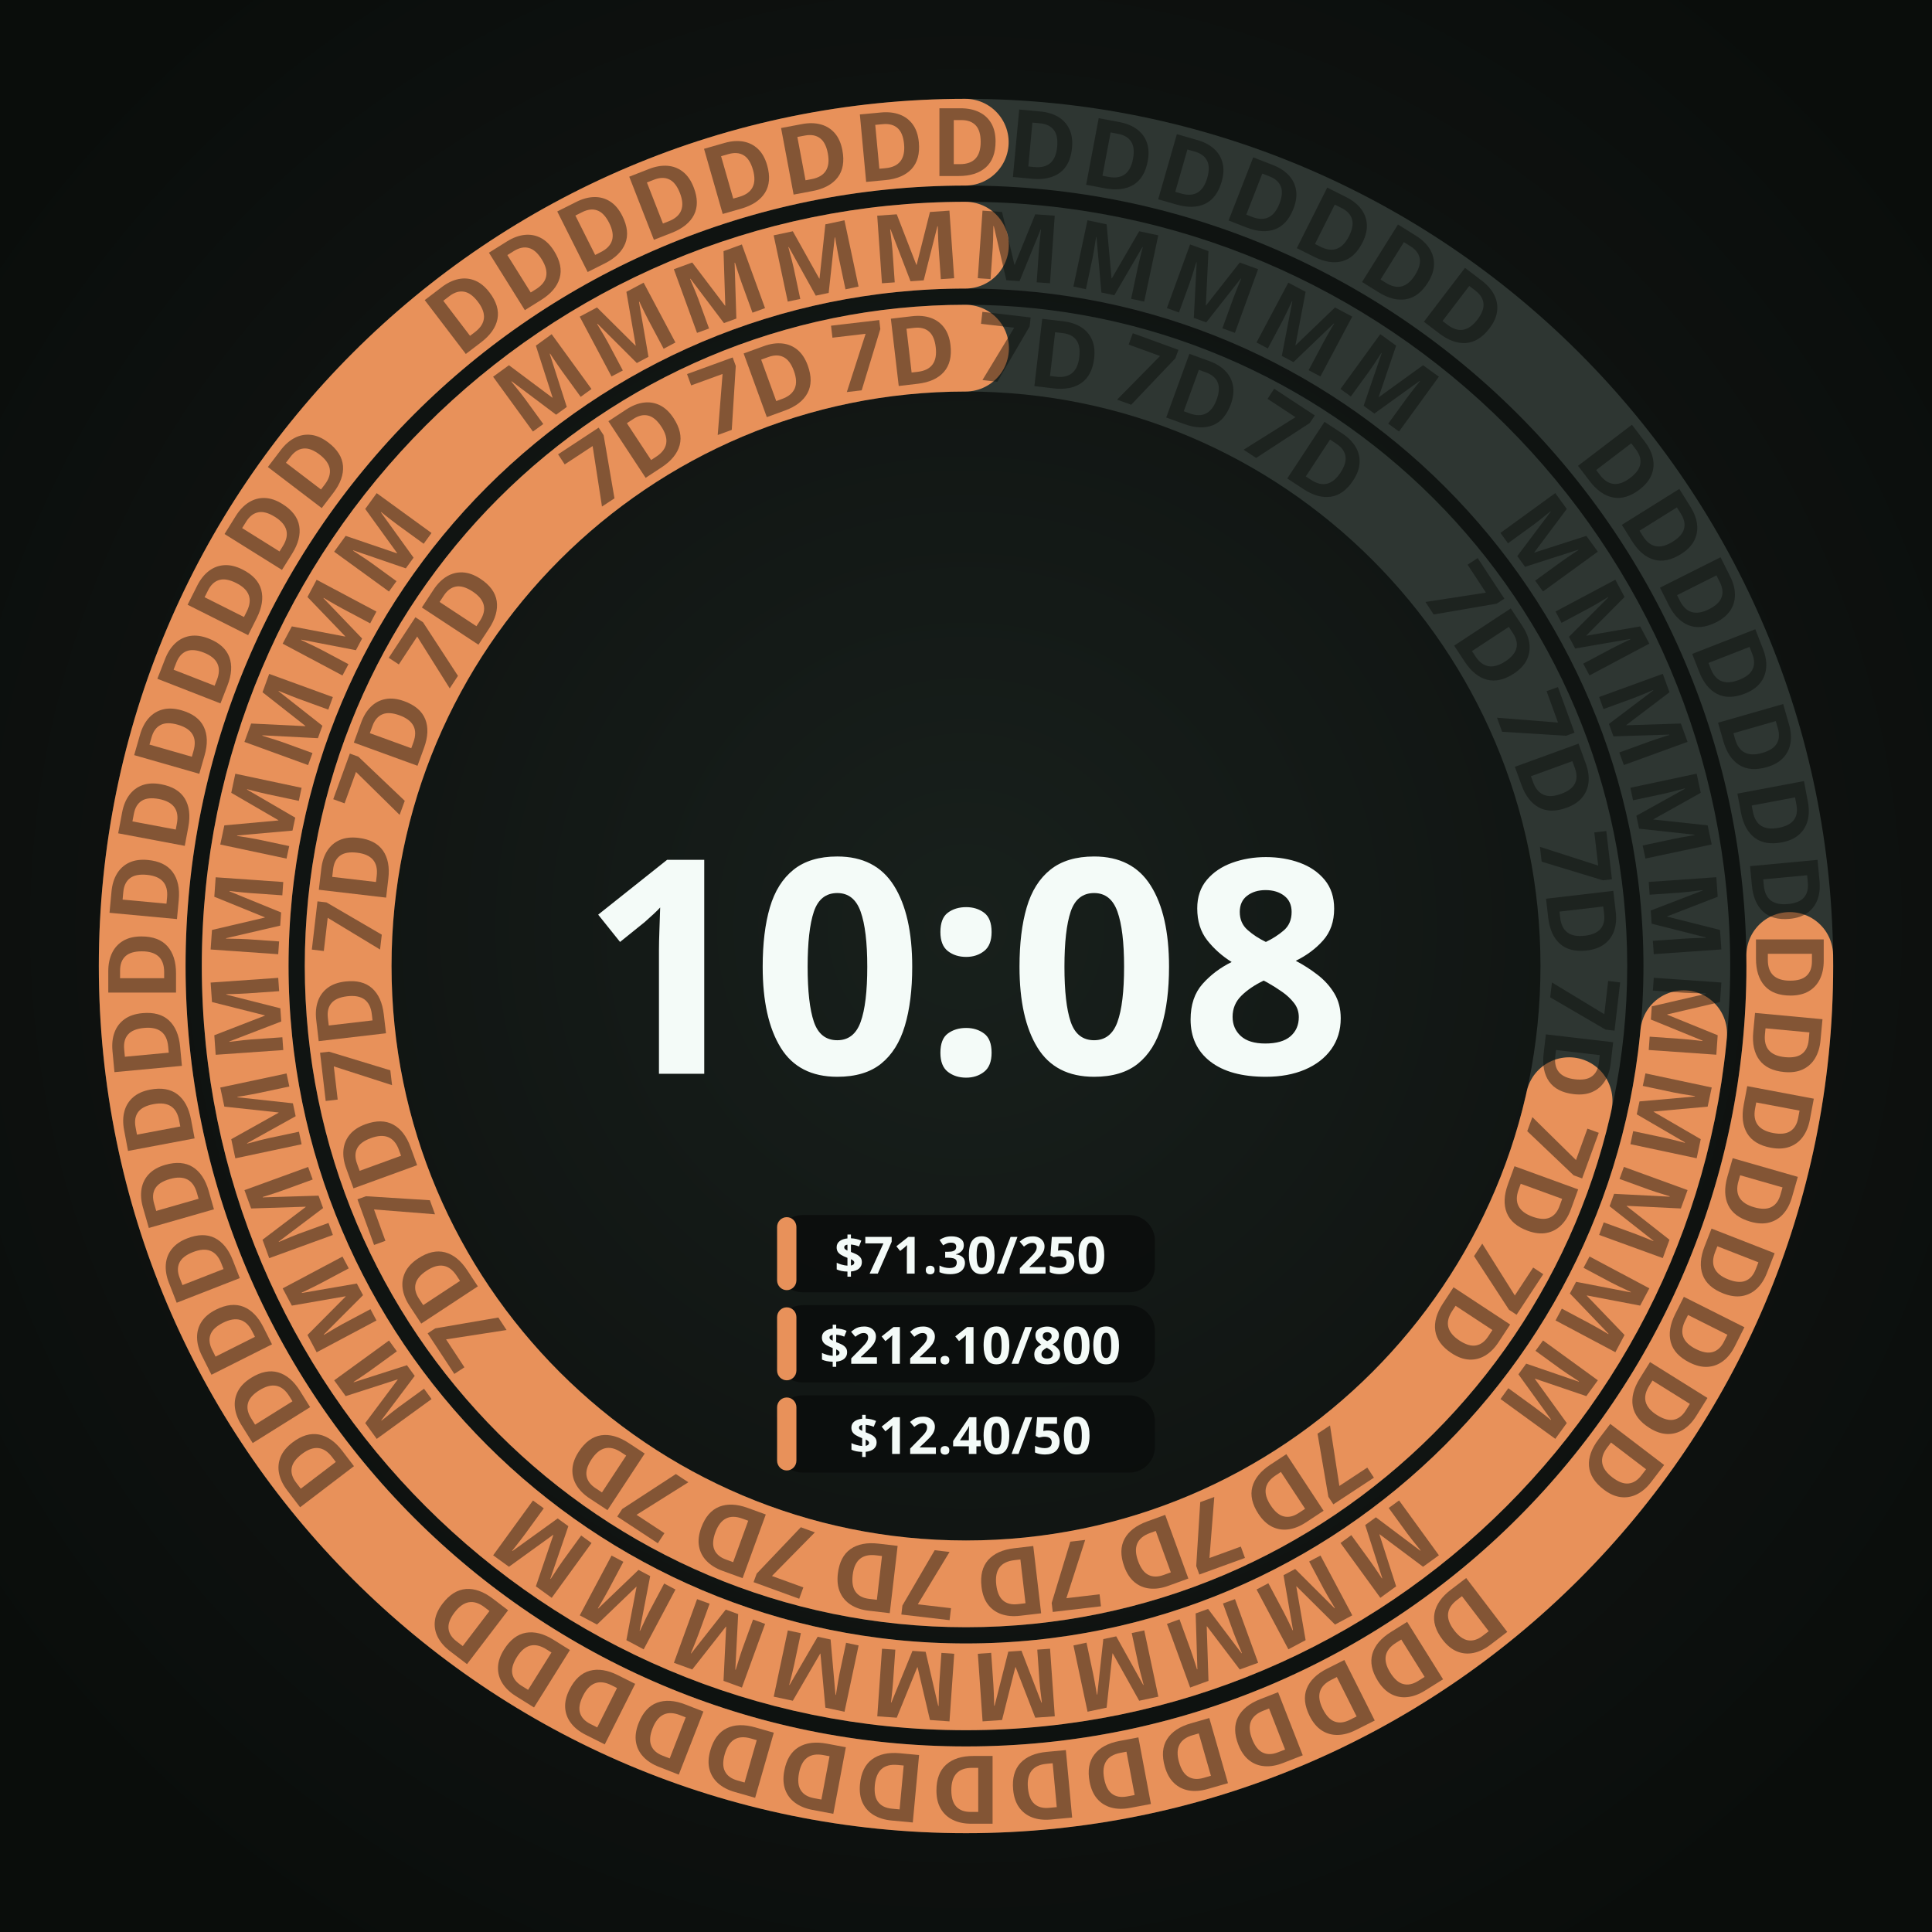
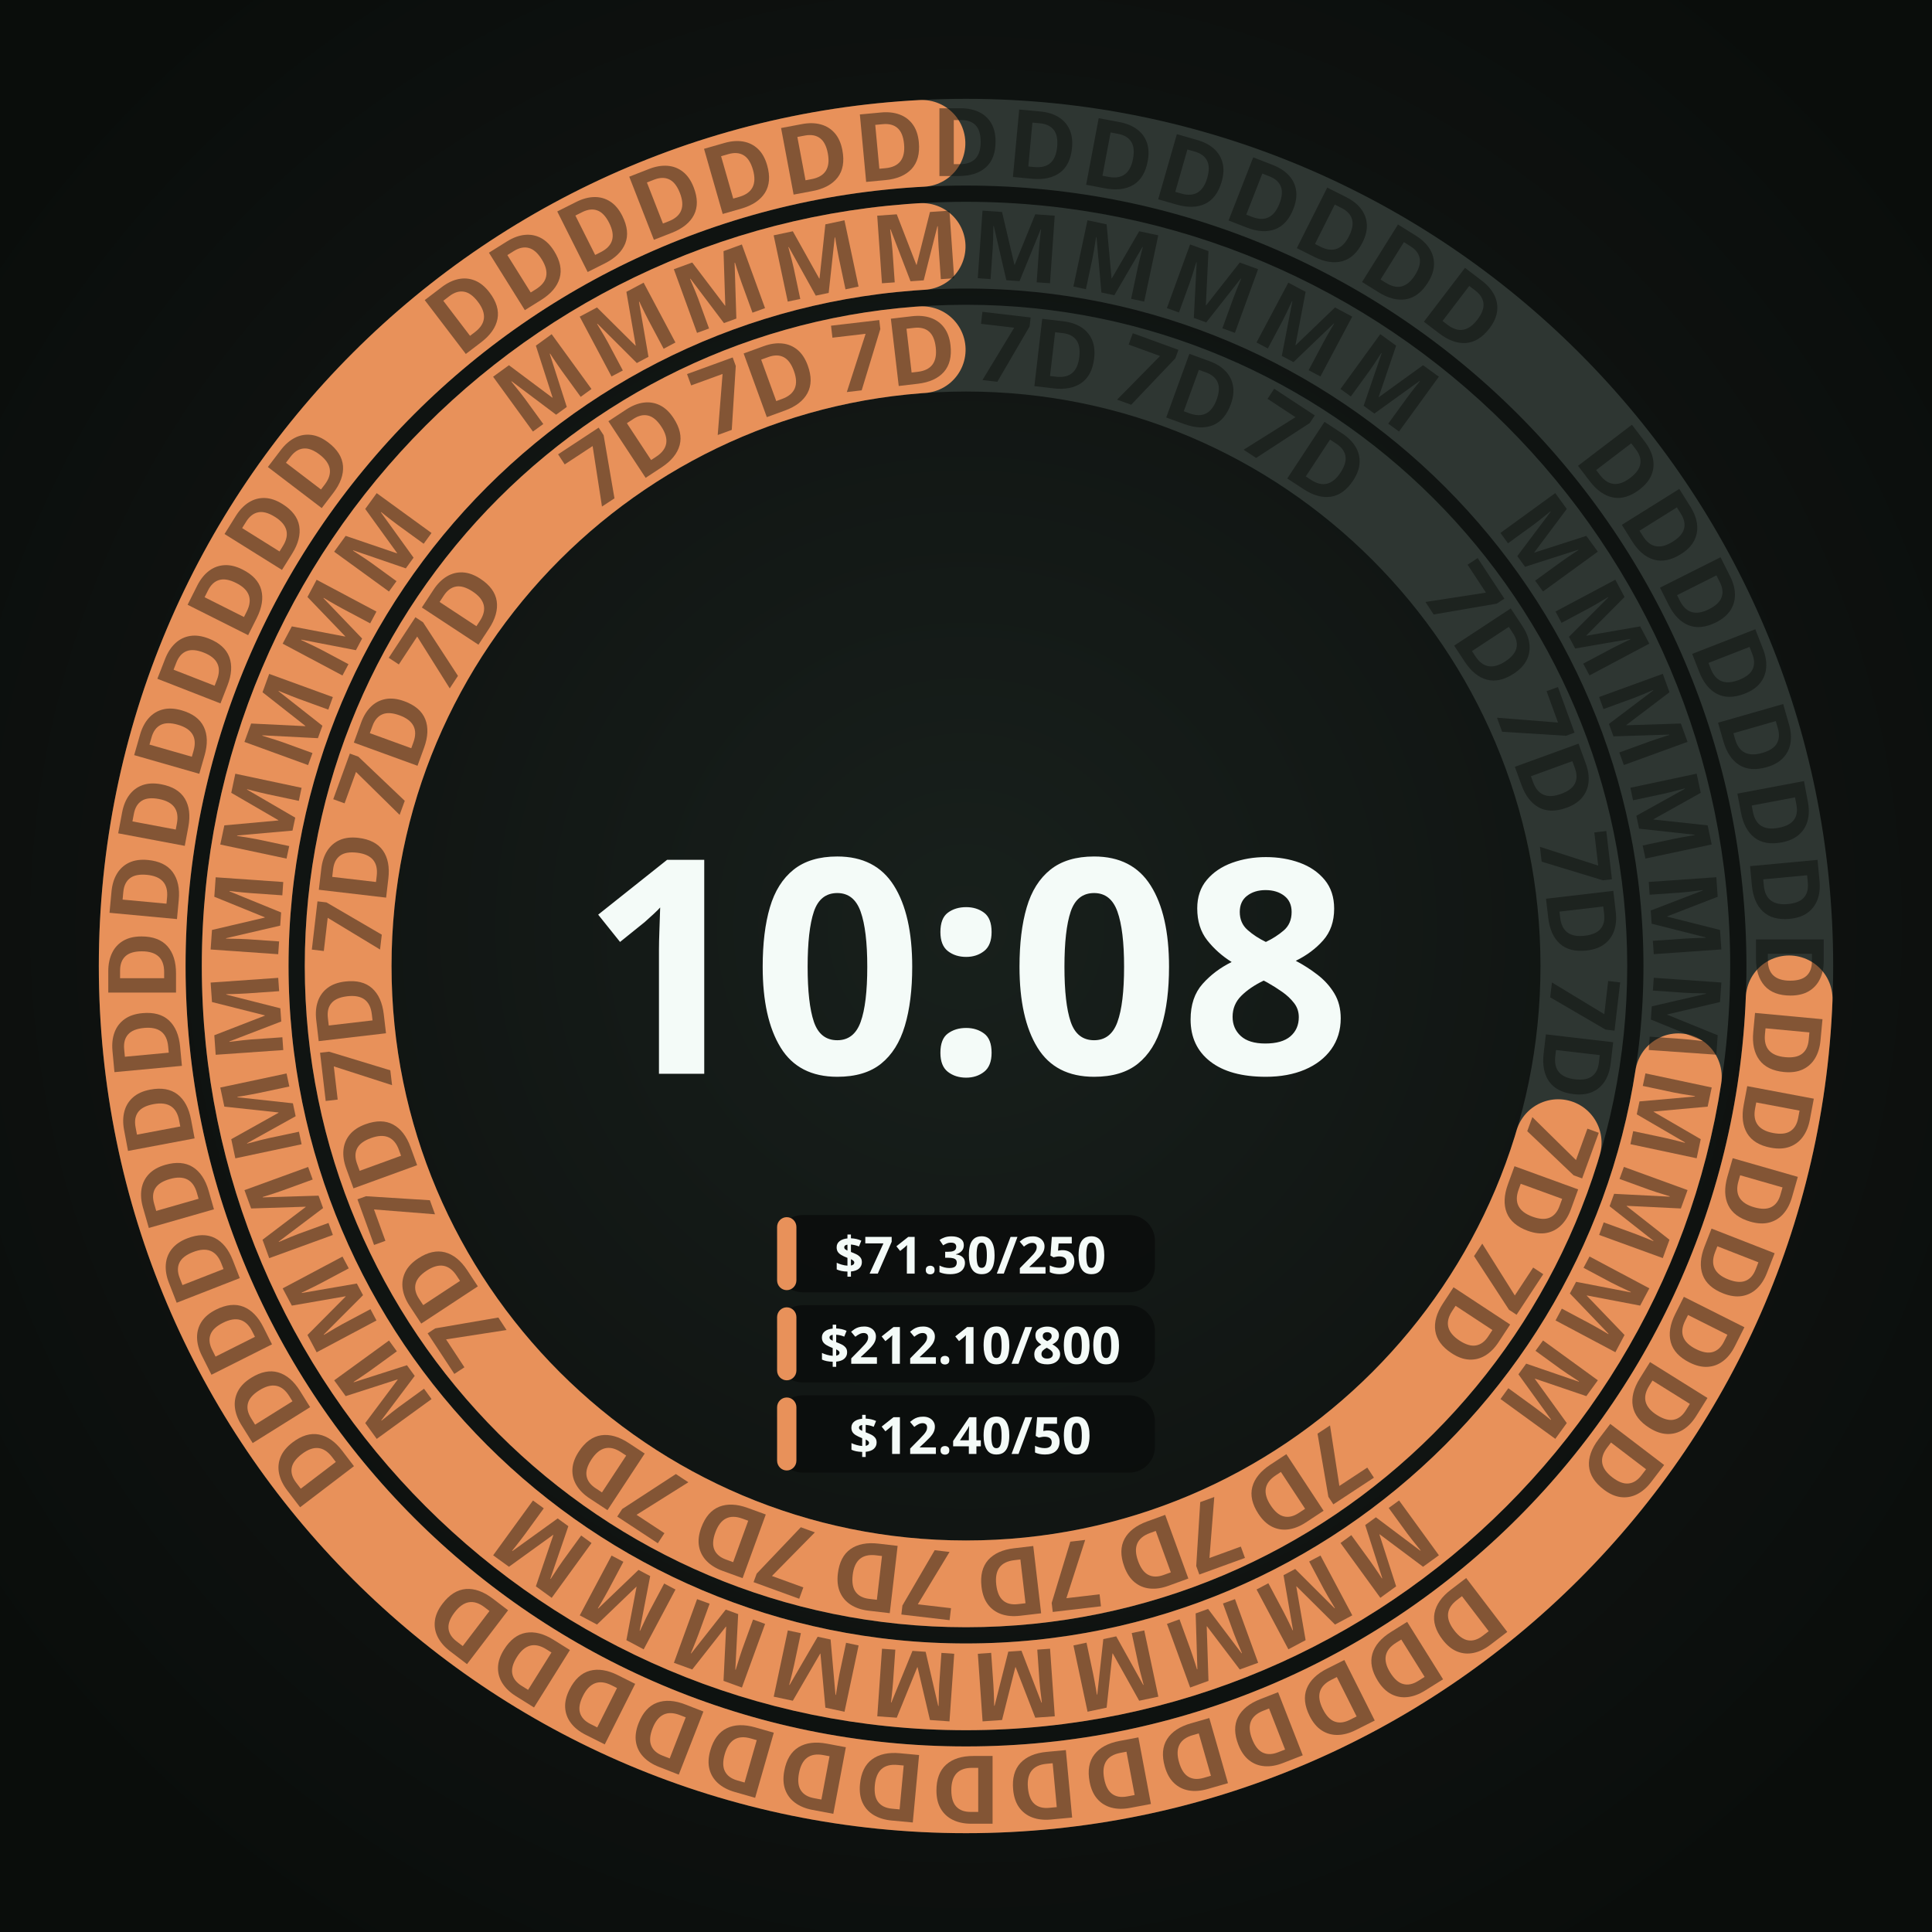
<svg xmlns="http://www.w3.org/2000/svg" width="450" height="450" viewBox="0 0 450 450" role="img" aria-label="Round · 3 budget periods · one connection">
  <defs>
    <radialGradient id="lift" cx="50%" cy="48%" r="62%">
      <stop offset="0%" stop-color="#18201C" />
      <stop offset="55%" stop-color="#101412" />
      <stop offset="100%" stop-color="#0A0D0B" />
    </radialGradient>
  </defs>
  <rect width="450" height="450" fill="url(#lift)" />
  <circle cx="225" cy="225" r="143.91" fill="none" stroke="#2E3632" stroke-width="20.205" />
-   <circle cx="225" cy="225" r="143.91" fill="none" stroke="#E8915A" stroke-width="20.205" stroke-linecap="round" stroke-dasharray="646.51 904.21" stroke-dashoffset="-257.70" transform="rotate(-90 225 225)" />
+   <circle cx="225" cy="225" r="143.91" fill="none" stroke="#E8915A" stroke-width="20.205" stroke-linecap="round" stroke-dasharray="626.31 904.21" stroke-dashoffset="-267.80" transform="rotate(-90 225 225)" />
  <g font-family="Noto Sans, sans-serif" font-size="22.1" font-weight="700" fill="#0A0D0B" fill-opacity="0.45" text-anchor="middle">
    <text x="225" y="89.0" transform="rotate(56.67 225 225)">7D</text>
    <text x="225" y="89.0" transform="rotate(70.00 225 225)">7D</text>
    <text x="225" y="89.0" transform="rotate(83.33 225 225)">7D</text>
    <text x="225" y="89.0" transform="rotate(96.67 225 225)">7D</text>
    <text x="225" y="89.0" transform="rotate(110.00 225 225)">7D</text>
    <text x="225" y="89.0" transform="rotate(123.33 225 225)">7D</text>
    <text x="225" y="89.0" transform="rotate(146.67 225 225)">7D</text>
    <text x="225" y="89.0" transform="rotate(160.00 225 225)">7D</text>
    <text x="225" y="89.0" transform="rotate(173.33 225 225)">7D</text>
    <text x="225" y="89.0" transform="rotate(186.67 225 225)">7D</text>
    <text x="225" y="89.0" transform="rotate(200.00 225 225)">7D</text>
    <text x="225" y="89.0" transform="rotate(213.33 225 225)">7D</text>
    <text x="225" y="89.0" transform="rotate(236.67 225 225)">7D</text>
    <text x="225" y="89.0" transform="rotate(250.00 225 225)">7D</text>
    <text x="225" y="89.0" transform="rotate(263.33 225 225)">7D</text>
    <text x="225" y="89.0" transform="rotate(276.67 225 225)">7D</text>
    <text x="225" y="89.0" transform="rotate(290.00 225 225)">7D</text>
    <text x="225" y="89.0" transform="rotate(303.33 225 225)">7D</text>
    <text x="225" y="89.0" transform="rotate(326.67 225 225)">7D</text>
    <text x="225" y="89.0" transform="rotate(340.00 225 225)">7D</text>
    <text x="225" y="89.0" transform="rotate(353.33 225 225)">7D</text>
    <text x="225" y="89.0" transform="rotate(366.67 225 225)">7D</text>
    <text x="225" y="89.0" transform="rotate(380.00 225 225)">7D</text>
    <text x="225" y="89.0" transform="rotate(393.33 225 225)">7D</text>
  </g>
  <circle cx="225" cy="225" r="167.895" fill="none" stroke="#2E3632" stroke-width="20.205" />
-   <circle cx="225" cy="225" r="167.895" fill="none" stroke="#E8915A" stroke-width="20.205" stroke-linecap="round" stroke-dasharray="775.36 1054.92" stroke-dashoffset="-279.55" transform="rotate(-90 225 225)" />
+   <circle cx="225" cy="225" r="167.895" fill="none" stroke="#E8915A" stroke-width="20.205" stroke-linecap="round" stroke-dasharray="755.16 1054.92" stroke-dashoffset="-289.66" transform="rotate(-90 225 225)" />
  <g font-family="Noto Sans, sans-serif" font-size="22.1" font-weight="700" fill="#0A0D0B" fill-opacity="0.45" text-anchor="middle">
    <text x="225" y="65.0" transform="rotate(54.00 225 225)">M</text>
    <text x="225" y="65.0" transform="rotate(62.00 225 225)">M</text>
    <text x="225" y="65.0" transform="rotate(70.00 225 225)">M</text>
    <text x="225" y="65.0" transform="rotate(78.00 225 225)">M</text>
    <text x="225" y="65.0" transform="rotate(86.00 225 225)">M</text>
    <text x="225" y="65.0" transform="rotate(94.00 225 225)">M</text>
    <text x="225" y="65.0" transform="rotate(102.00 225 225)">M</text>
    <text x="225" y="65.0" transform="rotate(110.00 225 225)">M</text>
    <text x="225" y="65.0" transform="rotate(118.00 225 225)">M</text>
    <text x="225" y="65.0" transform="rotate(126.00 225 225)">M</text>
    <text x="225" y="65.0" transform="rotate(144.00 225 225)">M</text>
    <text x="225" y="65.0" transform="rotate(152.00 225 225)">M</text>
    <text x="225" y="65.0" transform="rotate(160.00 225 225)">M</text>
    <text x="225" y="65.0" transform="rotate(168.00 225 225)">M</text>
    <text x="225" y="65.0" transform="rotate(176.00 225 225)">M</text>
    <text x="225" y="65.0" transform="rotate(184.00 225 225)">M</text>
    <text x="225" y="65.0" transform="rotate(192.00 225 225)">M</text>
    <text x="225" y="65.0" transform="rotate(200.00 225 225)">M</text>
    <text x="225" y="65.0" transform="rotate(208.00 225 225)">M</text>
    <text x="225" y="65.0" transform="rotate(216.00 225 225)">M</text>
    <text x="225" y="65.0" transform="rotate(234.00 225 225)">M</text>
    <text x="225" y="65.0" transform="rotate(242.00 225 225)">M</text>
    <text x="225" y="65.0" transform="rotate(250.00 225 225)">M</text>
    <text x="225" y="65.0" transform="rotate(258.00 225 225)">M</text>
    <text x="225" y="65.0" transform="rotate(266.00 225 225)">M</text>
    <text x="225" y="65.0" transform="rotate(274.00 225 225)">M</text>
    <text x="225" y="65.0" transform="rotate(282.00 225 225)">M</text>
    <text x="225" y="65.0" transform="rotate(290.00 225 225)">M</text>
    <text x="225" y="65.0" transform="rotate(298.00 225 225)">M</text>
    <text x="225" y="65.0" transform="rotate(306.00 225 225)">M</text>
    <text x="225" y="65.0" transform="rotate(324.00 225 225)">M</text>
    <text x="225" y="65.0" transform="rotate(332.00 225 225)">M</text>
    <text x="225" y="65.0" transform="rotate(340.00 225 225)">M</text>
    <text x="225" y="65.0" transform="rotate(348.00 225 225)">M</text>
    <text x="225" y="65.0" transform="rotate(356.00 225 225)">M</text>
    <text x="225" y="65.0" transform="rotate(364.00 225 225)">M</text>
    <text x="225" y="65.0" transform="rotate(372.00 225 225)">M</text>
    <text x="225" y="65.0" transform="rotate(380.00 225 225)">M</text>
    <text x="225" y="65.0" transform="rotate(388.00 225 225)">M</text>
    <text x="225" y="65.0" transform="rotate(396.00 225 225)">M</text>
  </g>
  <circle cx="225" cy="225" r="191.88" fill="none" stroke="#2E3632" stroke-width="20.205" />
-   <circle cx="225" cy="225" r="191.88" fill="none" stroke="#E8915A" stroke-width="20.205" stroke-linecap="round" stroke-dasharray="906.62 1205.62" stroke-dashoffset="-298.99" transform="rotate(-90 225 225)" />
+   <circle cx="225" cy="225" r="191.88" fill="none" stroke="#E8915A" stroke-width="20.205" stroke-linecap="round" stroke-dasharray="886.42 1205.62" stroke-dashoffset="-309.10" transform="rotate(-90 225 225)" />
  <g font-family="Noto Sans, sans-serif" font-size="22.1" font-weight="700" fill="#0A0D0B" fill-opacity="0.45" text-anchor="middle">
    <text x="225" y="41.0" transform="rotate(52.67 225 225)">D</text>
    <text x="225" y="41.0" transform="rotate(58.00 225 225)">D</text>
    <text x="225" y="41.0" transform="rotate(63.33 225 225)">D</text>
    <text x="225" y="41.0" transform="rotate(68.67 225 225)">D</text>
    <text x="225" y="41.0" transform="rotate(74.00 225 225)">D</text>
    <text x="225" y="41.0" transform="rotate(79.33 225 225)">D</text>
    <text x="225" y="41.0" transform="rotate(84.67 225 225)">D</text>
    <text x="225" y="41.0" transform="rotate(90.00 225 225)">D</text>
    <text x="225" y="41.0" transform="rotate(95.33 225 225)">D</text>
    <text x="225" y="41.0" transform="rotate(100.67 225 225)">D</text>
    <text x="225" y="41.0" transform="rotate(106.00 225 225)">D</text>
    <text x="225" y="41.0" transform="rotate(111.33 225 225)">D</text>
    <text x="225" y="41.0" transform="rotate(116.67 225 225)">D</text>
    <text x="225" y="41.0" transform="rotate(122.00 225 225)">D</text>
    <text x="225" y="41.0" transform="rotate(127.33 225 225)">D</text>
    <text x="225" y="41.0" transform="rotate(142.67 225 225)">D</text>
    <text x="225" y="41.0" transform="rotate(148.00 225 225)">D</text>
    <text x="225" y="41.0" transform="rotate(153.33 225 225)">D</text>
    <text x="225" y="41.0" transform="rotate(158.67 225 225)">D</text>
    <text x="225" y="41.0" transform="rotate(164.00 225 225)">D</text>
    <text x="225" y="41.0" transform="rotate(169.33 225 225)">D</text>
    <text x="225" y="41.0" transform="rotate(174.67 225 225)">D</text>
    <text x="225" y="41.0" transform="rotate(180.00 225 225)">D</text>
    <text x="225" y="41.0" transform="rotate(185.33 225 225)">D</text>
    <text x="225" y="41.0" transform="rotate(190.67 225 225)">D</text>
    <text x="225" y="41.0" transform="rotate(196.00 225 225)">D</text>
    <text x="225" y="41.0" transform="rotate(201.33 225 225)">D</text>
    <text x="225" y="41.0" transform="rotate(206.67 225 225)">D</text>
    <text x="225" y="41.0" transform="rotate(212.00 225 225)">D</text>
    <text x="225" y="41.0" transform="rotate(217.33 225 225)">D</text>
    <text x="225" y="41.0" transform="rotate(232.67 225 225)">D</text>
    <text x="225" y="41.0" transform="rotate(238.00 225 225)">D</text>
    <text x="225" y="41.0" transform="rotate(243.33 225 225)">D</text>
    <text x="225" y="41.0" transform="rotate(248.67 225 225)">D</text>
    <text x="225" y="41.0" transform="rotate(254.00 225 225)">D</text>
    <text x="225" y="41.0" transform="rotate(259.33 225 225)">D</text>
    <text x="225" y="41.0" transform="rotate(264.67 225 225)">D</text>
    <text x="225" y="41.0" transform="rotate(270.00 225 225)">D</text>
    <text x="225" y="41.0" transform="rotate(275.33 225 225)">D</text>
    <text x="225" y="41.0" transform="rotate(280.67 225 225)">D</text>
    <text x="225" y="41.0" transform="rotate(286.00 225 225)">D</text>
    <text x="225" y="41.0" transform="rotate(291.33 225 225)">D</text>
    <text x="225" y="41.0" transform="rotate(296.67 225 225)">D</text>
    <text x="225" y="41.0" transform="rotate(302.00 225 225)">D</text>
    <text x="225" y="41.0" transform="rotate(307.33 225 225)">D</text>
    <text x="225" y="41.0" transform="rotate(322.67 225 225)">D</text>
    <text x="225" y="41.0" transform="rotate(328.00 225 225)">D</text>
    <text x="225" y="41.0" transform="rotate(333.33 225 225)">D</text>
    <text x="225" y="41.0" transform="rotate(338.67 225 225)">D</text>
    <text x="225" y="41.0" transform="rotate(344.00 225 225)">D</text>
    <text x="225" y="41.0" transform="rotate(349.33 225 225)">D</text>
    <text x="225" y="41.0" transform="rotate(354.67 225 225)">D</text>
    <text x="225" y="41.0" transform="rotate(360.00 225 225)">D</text>
    <text x="225" y="41.0" transform="rotate(365.33 225 225)">D</text>
    <text x="225" y="41.0" transform="rotate(370.67 225 225)">D</text>
    <text x="225" y="41.0" transform="rotate(376.00 225 225)">D</text>
    <text x="225" y="41.0" transform="rotate(381.33 225 225)">D</text>
    <text x="225" y="41.0" transform="rotate(386.67 225 225)">D</text>
    <text x="225" y="41.0" transform="rotate(392.00 225 225)">D</text>
    <text x="225" y="41.0" transform="rotate(397.33 225 225)">D</text>
  </g>
  <text x="225" y="250.1" text-anchor="middle" font-family="Noto Sans, sans-serif" font-size="69.8" font-weight="700" fill="#F4FBF8">10:08</text>
  <rect x="181.0" y="283.0" width="88.0" height="18.0" rx="6.0" fill="#0B0E0C" fill-opacity="0.92" />
  <rect x="181.0" y="283.5" width="4.5" height="17.0" rx="2.3" fill="#E8915A" />
  <text x="226.0" y="292.0" text-anchor="middle" dominant-baseline="central" font-family="Noto Sans, sans-serif" font-size="12.0" font-weight="700" fill="#F4FBF8">$71.30/250</text>
  <rect x="181.0" y="304.0" width="88.0" height="18.0" rx="6.0" fill="#0B0E0C" fill-opacity="0.92" />
  <rect x="181.0" y="304.5" width="4.5" height="17.0" rx="2.3" fill="#E8915A" />
  <text x="226.0" y="313.0" text-anchor="middle" dominant-baseline="central" font-family="Noto Sans, sans-serif" font-size="12.0" font-weight="700" fill="#F4FBF8">$212.10/800</text>
  <rect x="181.0" y="325.0" width="88.0" height="18.0" rx="6.0" fill="#0B0E0C" fill-opacity="0.92" />
  <rect x="181.0" y="325.5" width="4.5" height="17.0" rx="2.3" fill="#E8915A" />
  <text x="226.0" y="334.0" text-anchor="middle" dominant-baseline="central" font-family="Noto Sans, sans-serif" font-size="12.0" font-weight="700" fill="#F4FBF8">$12.40/50</text>
</svg>
